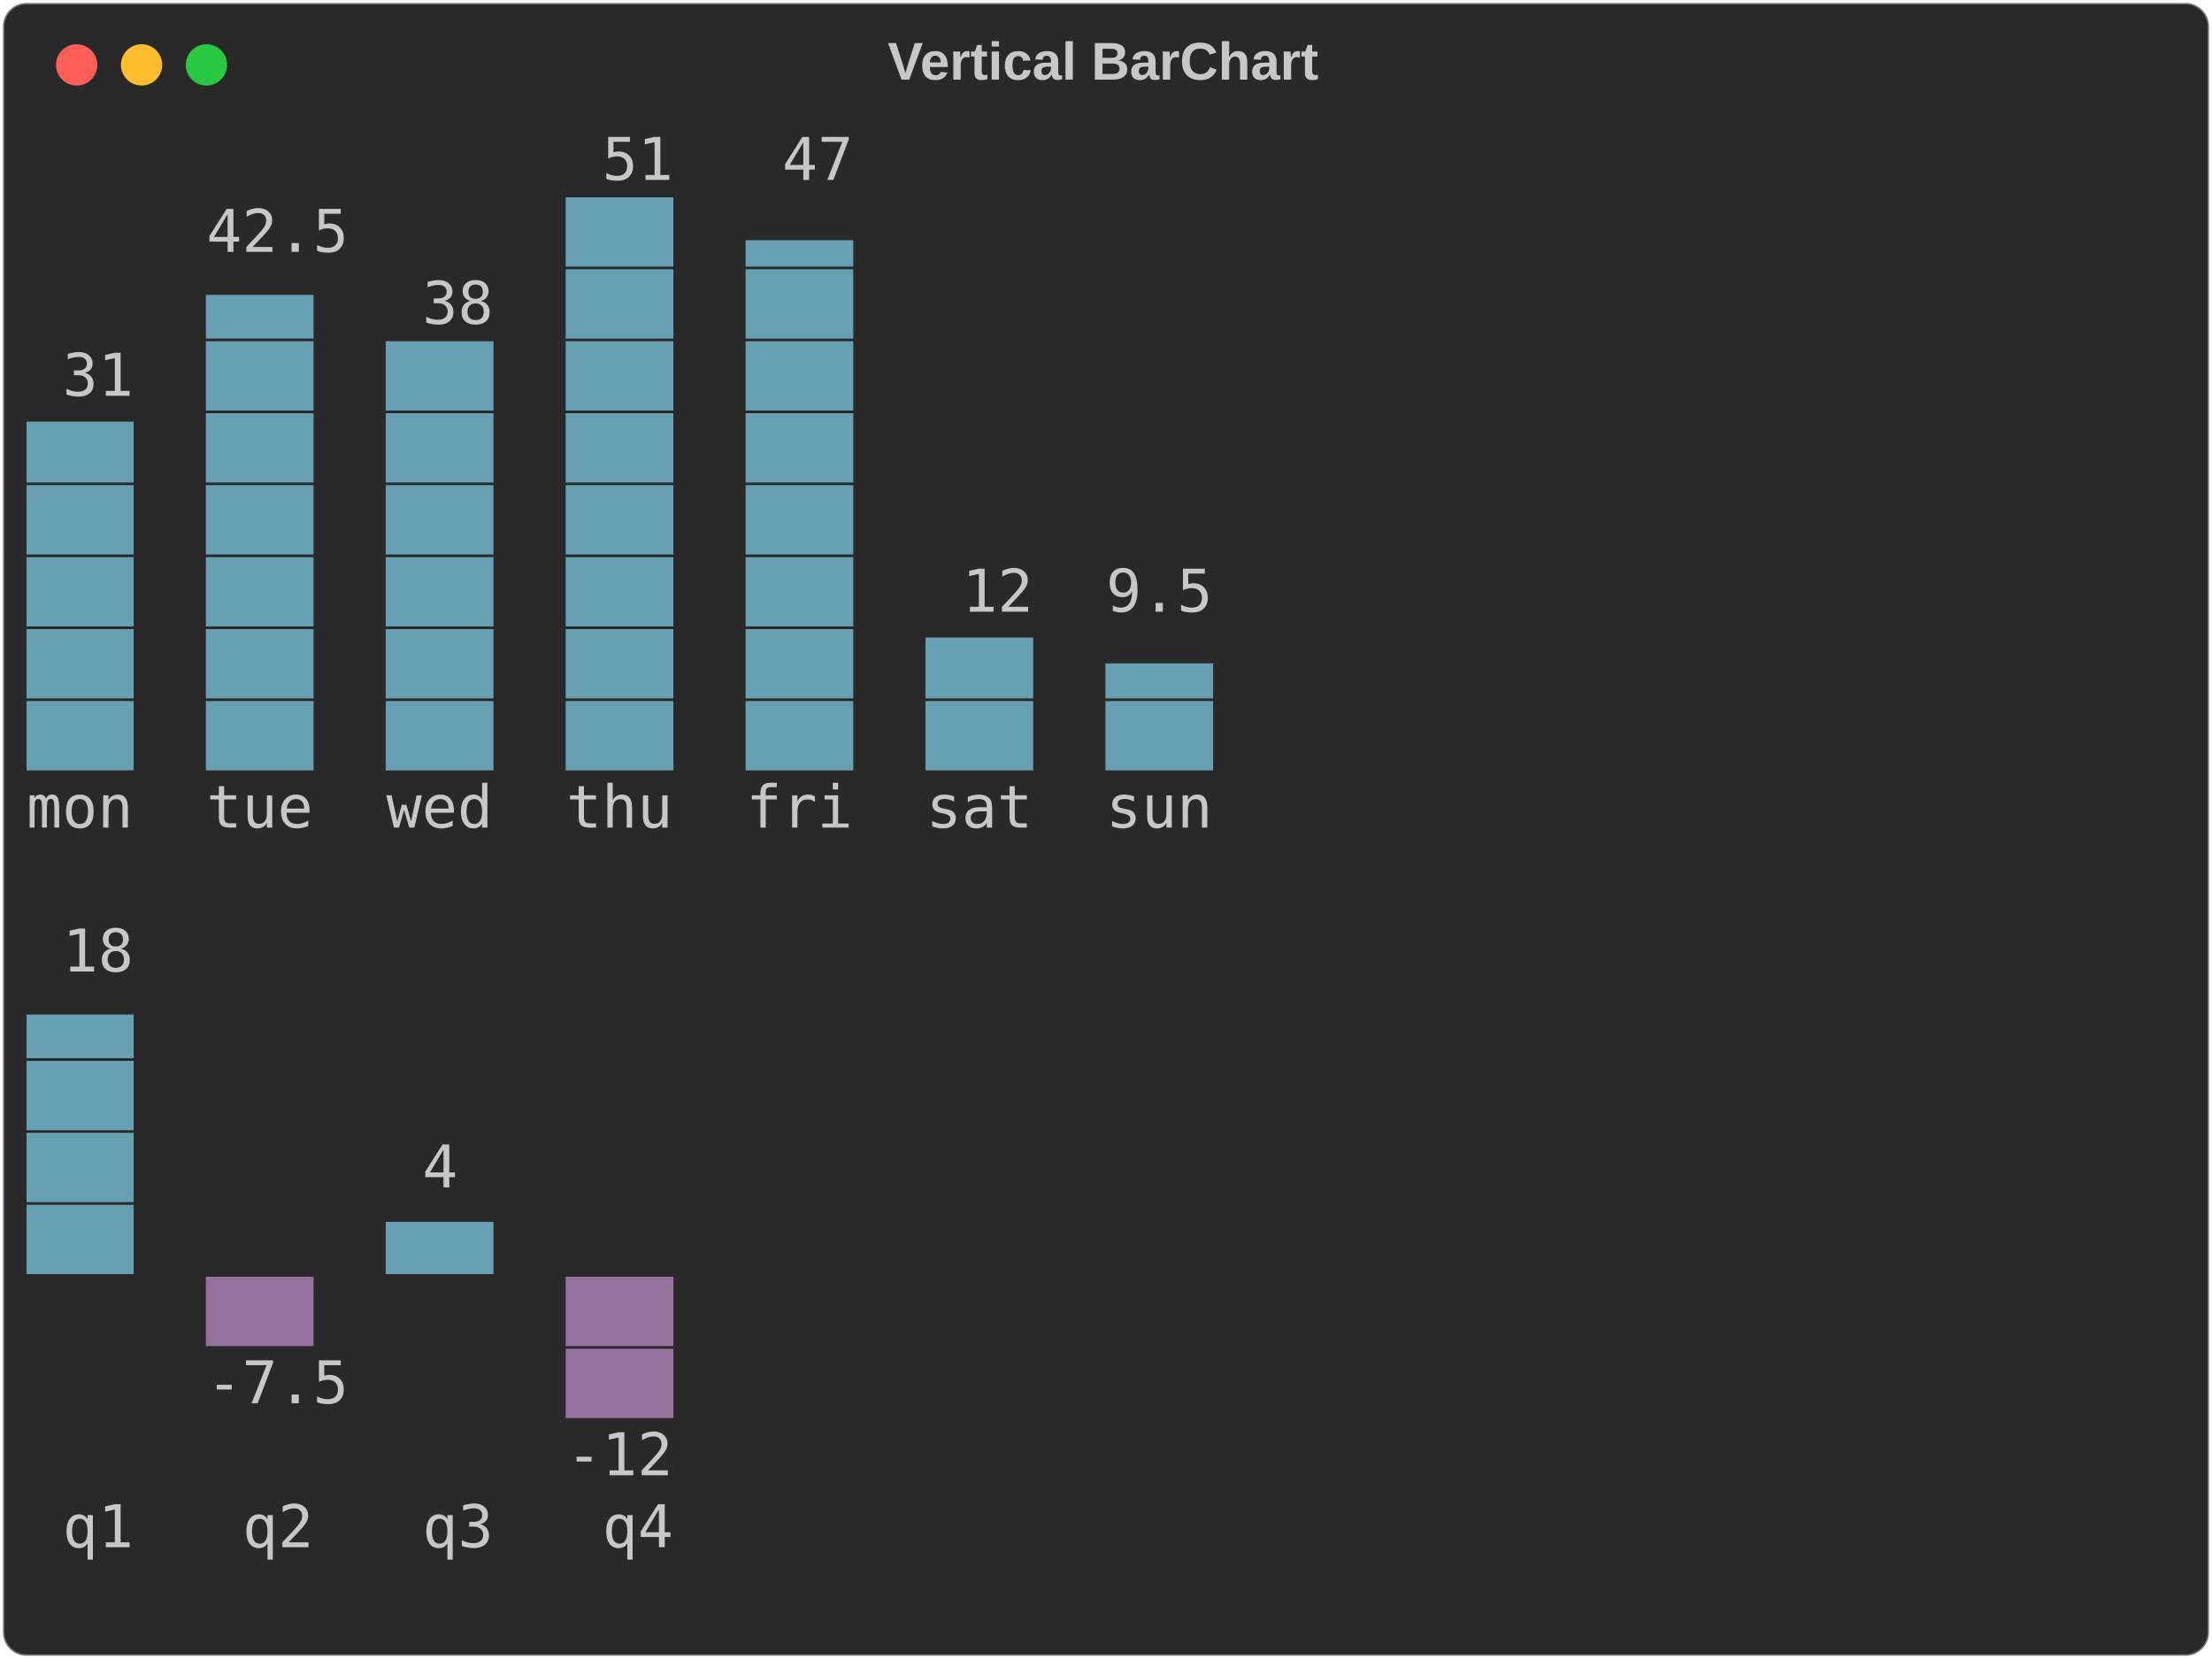
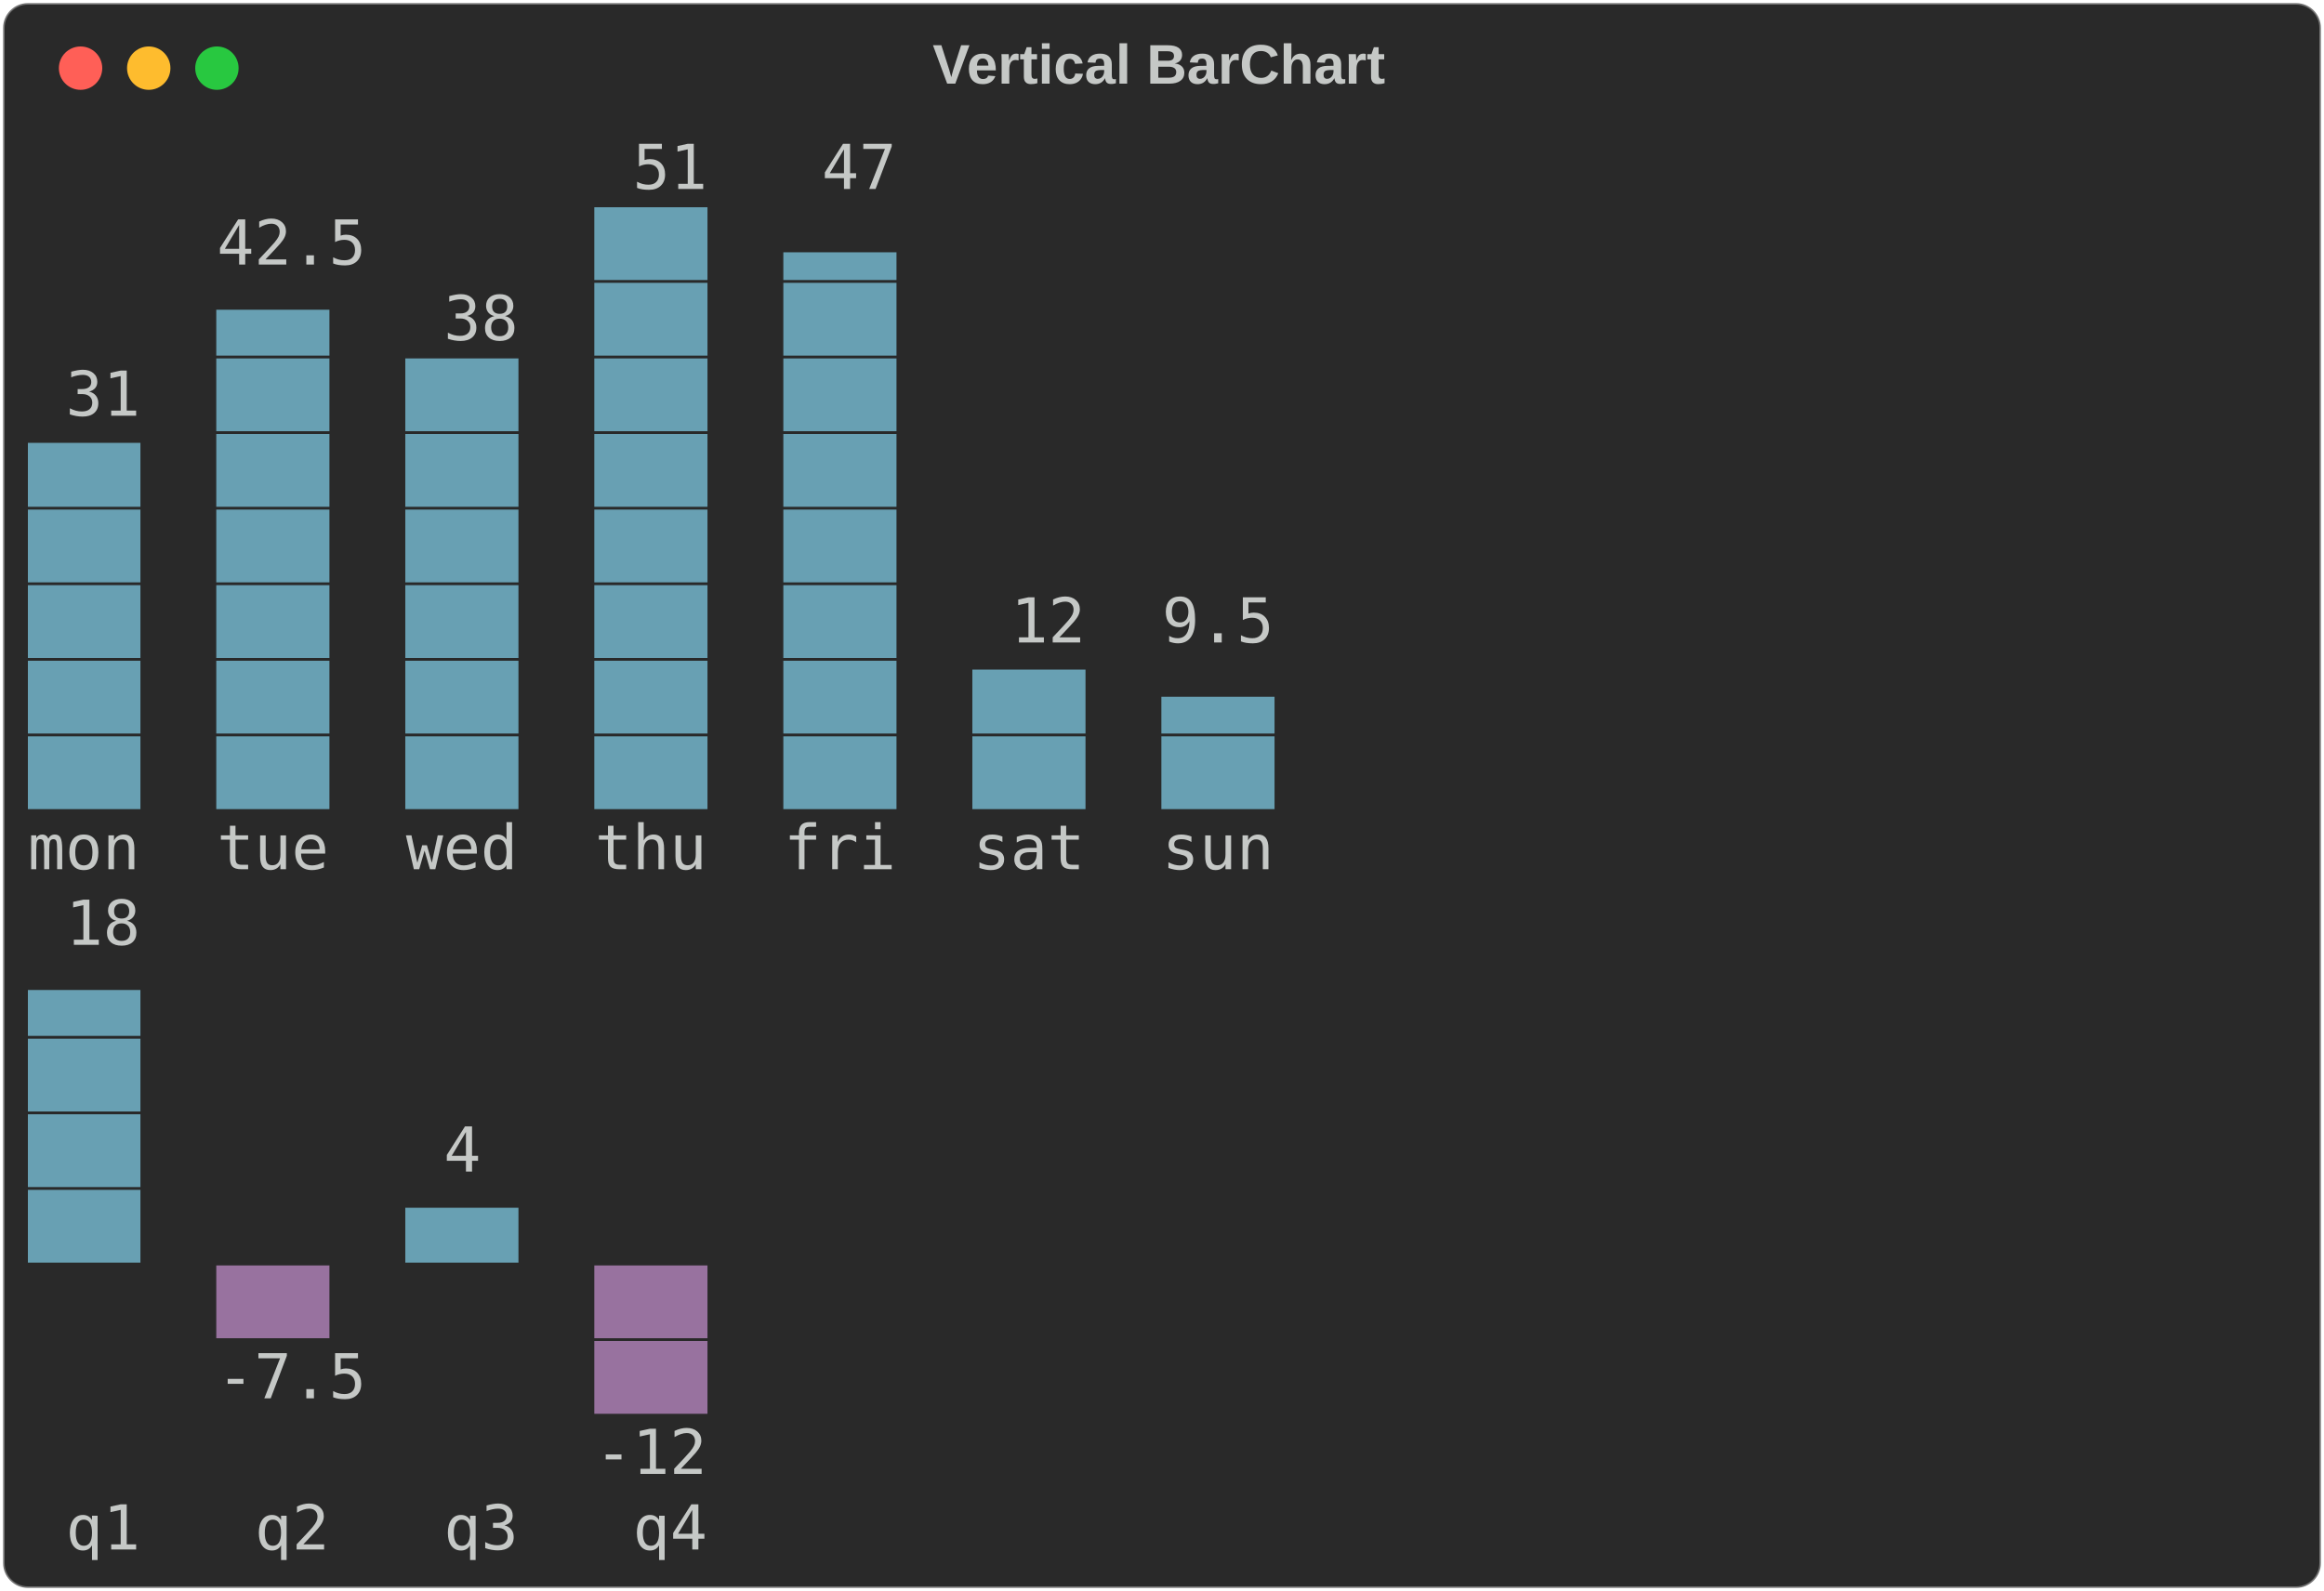
- <svg xmlns="http://www.w3.org/2000/svg" class="rich-terminal" viewBox="0 0 750 562.4">
+ <svg xmlns="http://www.w3.org/2000/svg" class="rich-terminal" viewBox="0 0 750 513.6">
  <style>

    @font-face {
        font-family: "Fira Code";
        src: local("FiraCode-Regular"),
                url("https://cdnjs.cloudflare.com/ajax/libs/firacode/6.2.0/woff2/FiraCode-Regular.woff2") format("woff2"),
                url("https://cdnjs.cloudflare.com/ajax/libs/firacode/6.2.0/woff/FiraCode-Regular.woff") format("woff");
        font-style: normal;
        font-weight: 400;
    }
    @font-face {
        font-family: "Fira Code";
        src: local("FiraCode-Bold"),
                url("https://cdnjs.cloudflare.com/ajax/libs/firacode/6.2.0/woff2/FiraCode-Bold.woff2") format("woff2"),
                url("https://cdnjs.cloudflare.com/ajax/libs/firacode/6.2.0/woff/FiraCode-Bold.woff") format("woff");
        font-style: bold;
        font-weight: 700;
    }

    .guide_charts-vertical-matrix {
        font-family: Fira Code, monospace;
        font-size: 20px;
        line-height: 24.4px;
        font-variant-east-asian: full-width;
    }

    .guide_charts-vertical-title {
        font-size: 18px;
        font-weight: bold;
        font-family: arial;
    }

    .guide_charts-vertical-r1 { fill: #c5c8c6 }
.guide_charts-vertical-r2 { fill: #68a0b3 }
.guide_charts-vertical-r3 { fill: #98729f }
    </style>
  <defs>
    <clipPath id="guide_charts-vertical-clip-terminal">
-       <rect x="0" y="0" width="731.0" height="511.4" />
+       <rect x="0" y="0" width="731.0" height="462.6" />
    </clipPath>
    <clipPath id="guide_charts-vertical-line-0">
      <rect x="0" y="1.5" width="732" height="24.65" />
    </clipPath>
    <clipPath id="guide_charts-vertical-line-1">
      <rect x="0" y="25.9" width="732" height="24.65" />
    </clipPath>
    <clipPath id="guide_charts-vertical-line-2">
      <rect x="0" y="50.3" width="732" height="24.65" />
    </clipPath>
    <clipPath id="guide_charts-vertical-line-3">
      <rect x="0" y="74.7" width="732" height="24.65" />
    </clipPath>
    <clipPath id="guide_charts-vertical-line-4">
      <rect x="0" y="99.1" width="732" height="24.65" />
    </clipPath>
    <clipPath id="guide_charts-vertical-line-5">
      <rect x="0" y="123.5" width="732" height="24.65" />
    </clipPath>
    <clipPath id="guide_charts-vertical-line-6">
      <rect x="0" y="147.9" width="732" height="24.65" />
    </clipPath>
    <clipPath id="guide_charts-vertical-line-7">
      <rect x="0" y="172.3" width="732" height="24.65" />
    </clipPath>
    <clipPath id="guide_charts-vertical-line-8">
      <rect x="0" y="196.7" width="732" height="24.65" />
    </clipPath>
    <clipPath id="guide_charts-vertical-line-9">
      <rect x="0" y="221.1" width="732" height="24.65" />
    </clipPath>
    <clipPath id="guide_charts-vertical-line-10">
      <rect x="0" y="245.5" width="732" height="24.65" />
    </clipPath>
    <clipPath id="guide_charts-vertical-line-11">
      <rect x="0" y="269.9" width="732" height="24.65" />
    </clipPath>
    <clipPath id="guide_charts-vertical-line-12">
      <rect x="0" y="294.3" width="732" height="24.65" />
    </clipPath>
    <clipPath id="guide_charts-vertical-line-13">
      <rect x="0" y="318.7" width="732" height="24.65" />
    </clipPath>
    <clipPath id="guide_charts-vertical-line-14">
      <rect x="0" y="343.1" width="732" height="24.65" />
    </clipPath>
    <clipPath id="guide_charts-vertical-line-15">
      <rect x="0" y="367.5" width="732" height="24.65" />
    </clipPath>
    <clipPath id="guide_charts-vertical-line-16">
      <rect x="0" y="391.9" width="732" height="24.65" />
    </clipPath>
    <clipPath id="guide_charts-vertical-line-17">
      <rect x="0" y="416.3" width="732" height="24.65" />
    </clipPath>
-     <clipPath id="guide_charts-vertical-line-18">
-       <rect x="0" y="440.7" width="732" height="24.65" />
-     </clipPath>
-     <clipPath id="guide_charts-vertical-line-19">
-       <rect x="0" y="465.1" width="732" height="24.65" />
-     </clipPath>
  </defs>
-   <rect fill="#292929" stroke="rgba(255,255,255,0.35)" stroke-width="1" x="1" y="1" width="748" height="560.4" rx="8" />
+   <rect fill="#292929" stroke="rgba(255,255,255,0.35)" stroke-width="1" x="1" y="1" width="748" height="511.6" rx="8" />
  <text class="guide_charts-vertical-title" fill="#c5c8c6" text-anchor="middle" x="374" y="27">Vertical BarChart</text>
  <g transform="translate(26,22)">
    <circle cx="0" cy="0" r="7" fill="#ff5f57" />
    <circle cx="22" cy="0" r="7" fill="#febc2e" />
    <circle cx="44" cy="0" r="7" fill="#28c840" />
  </g>
  <g transform="translate(9, 41)" clip-path="url(#guide_charts-vertical-clip-terminal)">
    <g class="guide_charts-vertical-matrix">
      <text class="guide_charts-vertical-r1" x="195.2" y="20" textLength="24.4" clip-path="url(#guide_charts-vertical-line-0)">51</text>
      <text class="guide_charts-vertical-r1" x="256.2" y="20" textLength="24.4" clip-path="url(#guide_charts-vertical-line-0)">47</text>
      <text class="guide_charts-vertical-r1" x="732" y="20" textLength="12.2" clip-path="url(#guide_charts-vertical-line-0)">
</text>
      <text class="guide_charts-vertical-r1" x="61" y="44.4" textLength="48.8" clip-path="url(#guide_charts-vertical-line-1)">42.5</text>
      <text class="guide_charts-vertical-r2" x="183" y="44.4" textLength="36.6" clip-path="url(#guide_charts-vertical-line-1)">███</text>
      <text class="guide_charts-vertical-r2" x="244" y="44.4" textLength="36.6" clip-path="url(#guide_charts-vertical-line-1)">▃▃▃</text>
      <text class="guide_charts-vertical-r1" x="732" y="44.4" textLength="12.2" clip-path="url(#guide_charts-vertical-line-1)">
</text>
      <text class="guide_charts-vertical-r2" x="61" y="68.8" textLength="36.6" clip-path="url(#guide_charts-vertical-line-2)">▅▅▅</text>
      <text class="guide_charts-vertical-r1" x="134.2" y="68.8" textLength="24.4" clip-path="url(#guide_charts-vertical-line-2)">38</text>
      <text class="guide_charts-vertical-r2" x="183" y="68.8" textLength="36.6" clip-path="url(#guide_charts-vertical-line-2)">███</text>
      <text class="guide_charts-vertical-r2" x="244" y="68.8" textLength="36.6" clip-path="url(#guide_charts-vertical-line-2)">███</text>
      <text class="guide_charts-vertical-r1" x="732" y="68.8" textLength="12.2" clip-path="url(#guide_charts-vertical-line-2)">
</text>
      <text class="guide_charts-vertical-r1" x="12.2" y="93.2" textLength="24.4" clip-path="url(#guide_charts-vertical-line-3)">31</text>
      <text class="guide_charts-vertical-r2" x="61" y="93.2" textLength="36.6" clip-path="url(#guide_charts-vertical-line-3)">███</text>
      <text class="guide_charts-vertical-r2" x="122" y="93.2" textLength="36.6" clip-path="url(#guide_charts-vertical-line-3)">███</text>
      <text class="guide_charts-vertical-r2" x="183" y="93.2" textLength="36.6" clip-path="url(#guide_charts-vertical-line-3)">███</text>
      <text class="guide_charts-vertical-r2" x="244" y="93.2" textLength="36.6" clip-path="url(#guide_charts-vertical-line-3)">███</text>
      <text class="guide_charts-vertical-r1" x="732" y="93.2" textLength="12.2" clip-path="url(#guide_charts-vertical-line-3)">
</text>
      <text class="guide_charts-vertical-r2" x="0" y="117.6" textLength="36.6" clip-path="url(#guide_charts-vertical-line-4)">▇▇▇</text>
      <text class="guide_charts-vertical-r2" x="61" y="117.6" textLength="36.6" clip-path="url(#guide_charts-vertical-line-4)">███</text>
      <text class="guide_charts-vertical-r2" x="122" y="117.6" textLength="36.6" clip-path="url(#guide_charts-vertical-line-4)">███</text>
      <text class="guide_charts-vertical-r2" x="183" y="117.6" textLength="36.6" clip-path="url(#guide_charts-vertical-line-4)">███</text>
      <text class="guide_charts-vertical-r2" x="244" y="117.6" textLength="36.6" clip-path="url(#guide_charts-vertical-line-4)">███</text>
      <text class="guide_charts-vertical-r1" x="732" y="117.6" textLength="12.2" clip-path="url(#guide_charts-vertical-line-4)">
</text>
      <text class="guide_charts-vertical-r2" x="0" y="142" textLength="36.6" clip-path="url(#guide_charts-vertical-line-5)">███</text>
      <text class="guide_charts-vertical-r2" x="61" y="142" textLength="36.6" clip-path="url(#guide_charts-vertical-line-5)">███</text>
      <text class="guide_charts-vertical-r2" x="122" y="142" textLength="36.6" clip-path="url(#guide_charts-vertical-line-5)">███</text>
      <text class="guide_charts-vertical-r2" x="183" y="142" textLength="36.6" clip-path="url(#guide_charts-vertical-line-5)">███</text>
      <text class="guide_charts-vertical-r2" x="244" y="142" textLength="36.6" clip-path="url(#guide_charts-vertical-line-5)">███</text>
      <text class="guide_charts-vertical-r1" x="732" y="142" textLength="12.2" clip-path="url(#guide_charts-vertical-line-5)">
</text>
      <text class="guide_charts-vertical-r2" x="0" y="166.4" textLength="36.6" clip-path="url(#guide_charts-vertical-line-6)">███</text>
      <text class="guide_charts-vertical-r2" x="61" y="166.4" textLength="36.6" clip-path="url(#guide_charts-vertical-line-6)">███</text>
      <text class="guide_charts-vertical-r2" x="122" y="166.4" textLength="36.6" clip-path="url(#guide_charts-vertical-line-6)">███</text>
      <text class="guide_charts-vertical-r2" x="183" y="166.4" textLength="36.6" clip-path="url(#guide_charts-vertical-line-6)">███</text>
      <text class="guide_charts-vertical-r2" x="244" y="166.4" textLength="36.6" clip-path="url(#guide_charts-vertical-line-6)">███</text>
      <text class="guide_charts-vertical-r1" x="317.2" y="166.4" textLength="24.4" clip-path="url(#guide_charts-vertical-line-6)">12</text>
      <text class="guide_charts-vertical-r1" x="366" y="166.4" textLength="36.6" clip-path="url(#guide_charts-vertical-line-6)">9.5</text>
      <text class="guide_charts-vertical-r1" x="732" y="166.4" textLength="12.2" clip-path="url(#guide_charts-vertical-line-6)">
</text>
      <text class="guide_charts-vertical-r2" x="0" y="190.8" textLength="36.6" clip-path="url(#guide_charts-vertical-line-7)">███</text>
      <text class="guide_charts-vertical-r2" x="61" y="190.8" textLength="36.6" clip-path="url(#guide_charts-vertical-line-7)">███</text>
      <text class="guide_charts-vertical-r2" x="122" y="190.8" textLength="36.6" clip-path="url(#guide_charts-vertical-line-7)">███</text>
      <text class="guide_charts-vertical-r2" x="183" y="190.8" textLength="36.6" clip-path="url(#guide_charts-vertical-line-7)">███</text>
      <text class="guide_charts-vertical-r2" x="244" y="190.8" textLength="36.6" clip-path="url(#guide_charts-vertical-line-7)">███</text>
      <text class="guide_charts-vertical-r2" x="305" y="190.8" textLength="36.6" clip-path="url(#guide_charts-vertical-line-7)">▇▇▇</text>
      <text class="guide_charts-vertical-r2" x="366" y="190.8" textLength="36.6" clip-path="url(#guide_charts-vertical-line-7)">▄▄▄</text>
      <text class="guide_charts-vertical-r1" x="732" y="190.8" textLength="12.2" clip-path="url(#guide_charts-vertical-line-7)">
</text>
      <text class="guide_charts-vertical-r2" x="0" y="215.2" textLength="36.6" clip-path="url(#guide_charts-vertical-line-8)">███</text>
      <text class="guide_charts-vertical-r2" x="61" y="215.2" textLength="36.6" clip-path="url(#guide_charts-vertical-line-8)">███</text>
      <text class="guide_charts-vertical-r2" x="122" y="215.2" textLength="36.6" clip-path="url(#guide_charts-vertical-line-8)">███</text>
      <text class="guide_charts-vertical-r2" x="183" y="215.2" textLength="36.6" clip-path="url(#guide_charts-vertical-line-8)">███</text>
      <text class="guide_charts-vertical-r2" x="244" y="215.2" textLength="36.6" clip-path="url(#guide_charts-vertical-line-8)">███</text>
      <text class="guide_charts-vertical-r2" x="305" y="215.2" textLength="36.6" clip-path="url(#guide_charts-vertical-line-8)">███</text>
      <text class="guide_charts-vertical-r2" x="366" y="215.2" textLength="36.6" clip-path="url(#guide_charts-vertical-line-8)">███</text>
      <text class="guide_charts-vertical-r1" x="732" y="215.2" textLength="12.2" clip-path="url(#guide_charts-vertical-line-8)">
</text>
      <text class="guide_charts-vertical-r1" x="0" y="239.6" textLength="36.6" clip-path="url(#guide_charts-vertical-line-9)">mon</text>
      <text class="guide_charts-vertical-r1" x="61" y="239.6" textLength="36.6" clip-path="url(#guide_charts-vertical-line-9)">tue</text>
      <text class="guide_charts-vertical-r1" x="122" y="239.6" textLength="36.6" clip-path="url(#guide_charts-vertical-line-9)">wed</text>
      <text class="guide_charts-vertical-r1" x="183" y="239.6" textLength="36.6" clip-path="url(#guide_charts-vertical-line-9)">thu</text>
      <text class="guide_charts-vertical-r1" x="244" y="239.6" textLength="36.6" clip-path="url(#guide_charts-vertical-line-9)">fri</text>
      <text class="guide_charts-vertical-r1" x="305" y="239.6" textLength="36.6" clip-path="url(#guide_charts-vertical-line-9)">sat</text>
      <text class="guide_charts-vertical-r1" x="366" y="239.6" textLength="36.6" clip-path="url(#guide_charts-vertical-line-9)">sun</text>
      <text class="guide_charts-vertical-r1" x="732" y="239.6" textLength="12.2" clip-path="url(#guide_charts-vertical-line-9)">
</text>
+       <text class="guide_charts-vertical-r1" x="12.2" y="264" textLength="24.4" clip-path="url(#guide_charts-vertical-line-10)">18</text>
      <text class="guide_charts-vertical-r1" x="732" y="264" textLength="12.2" clip-path="url(#guide_charts-vertical-line-10)">
</text>
-       <text class="guide_charts-vertical-r1" x="12.2" y="288.4" textLength="24.4" clip-path="url(#guide_charts-vertical-line-11)">18</text>
+       <text class="guide_charts-vertical-r2" x="0" y="288.4" textLength="36.6" clip-path="url(#guide_charts-vertical-line-11)">▅▅▅</text>
      <text class="guide_charts-vertical-r1" x="732" y="288.4" textLength="12.2" clip-path="url(#guide_charts-vertical-line-11)">
</text>
-       <text class="guide_charts-vertical-r2" x="0" y="312.8" textLength="36.6" clip-path="url(#guide_charts-vertical-line-12)">▅▅▅</text>
+       <text class="guide_charts-vertical-r2" x="0" y="312.8" textLength="36.6" clip-path="url(#guide_charts-vertical-line-12)">███</text>
      <text class="guide_charts-vertical-r1" x="732" y="312.8" textLength="12.2" clip-path="url(#guide_charts-vertical-line-12)">
</text>
      <text class="guide_charts-vertical-r2" x="0" y="337.2" textLength="36.6" clip-path="url(#guide_charts-vertical-line-13)">███</text>
+       <text class="guide_charts-vertical-r1" x="134.2" y="337.2" textLength="12.2" clip-path="url(#guide_charts-vertical-line-13)">4</text>
      <text class="guide_charts-vertical-r1" x="732" y="337.2" textLength="12.2" clip-path="url(#guide_charts-vertical-line-13)">
</text>
      <text class="guide_charts-vertical-r2" x="0" y="361.6" textLength="36.6" clip-path="url(#guide_charts-vertical-line-14)">███</text>
-       <text class="guide_charts-vertical-r1" x="134.2" y="361.6" textLength="12.2" clip-path="url(#guide_charts-vertical-line-14)">4</text>
+       <text class="guide_charts-vertical-r2" x="122" y="361.6" textLength="36.6" clip-path="url(#guide_charts-vertical-line-14)">▆▆▆</text>
      <text class="guide_charts-vertical-r1" x="732" y="361.6" textLength="12.2" clip-path="url(#guide_charts-vertical-line-14)">
</text>
-       <text class="guide_charts-vertical-r2" x="0" y="386" textLength="36.6" clip-path="url(#guide_charts-vertical-line-15)">███</text>
-       <text class="guide_charts-vertical-r2" x="122" y="386" textLength="36.6" clip-path="url(#guide_charts-vertical-line-15)">▆▆▆</text>
+       <text class="guide_charts-vertical-r3" x="61" y="386" textLength="36.6" clip-path="url(#guide_charts-vertical-line-15)">███</text>
+       <text class="guide_charts-vertical-r3" x="183" y="386" textLength="36.6" clip-path="url(#guide_charts-vertical-line-15)">███</text>
      <text class="guide_charts-vertical-r1" x="732" y="386" textLength="12.2" clip-path="url(#guide_charts-vertical-line-15)">
</text>
-       <text class="guide_charts-vertical-r3" x="61" y="410.4" textLength="36.6" clip-path="url(#guide_charts-vertical-line-16)">███</text>
+       <text class="guide_charts-vertical-r1" x="61" y="410.4" textLength="48.8" clip-path="url(#guide_charts-vertical-line-16)">-7.5</text>
      <text class="guide_charts-vertical-r3" x="183" y="410.4" textLength="36.6" clip-path="url(#guide_charts-vertical-line-16)">███</text>
      <text class="guide_charts-vertical-r1" x="732" y="410.4" textLength="12.2" clip-path="url(#guide_charts-vertical-line-16)">
</text>
-       <text class="guide_charts-vertical-r1" x="61" y="434.8" textLength="48.8" clip-path="url(#guide_charts-vertical-line-17)">-7.5</text>
-       <text class="guide_charts-vertical-r3" x="183" y="434.8" textLength="36.6" clip-path="url(#guide_charts-vertical-line-17)">███</text>
+       <text class="guide_charts-vertical-r1" x="183" y="434.8" textLength="36.6" clip-path="url(#guide_charts-vertical-line-17)">-12</text>
      <text class="guide_charts-vertical-r1" x="732" y="434.8" textLength="12.2" clip-path="url(#guide_charts-vertical-line-17)">
</text>
-       <text class="guide_charts-vertical-r1" x="183" y="459.2" textLength="36.6" clip-path="url(#guide_charts-vertical-line-18)">-12</text>
+       <text class="guide_charts-vertical-r1" x="12.2" y="459.2" textLength="24.4" clip-path="url(#guide_charts-vertical-line-18)">q1</text>
+       <text class="guide_charts-vertical-r1" x="73.2" y="459.2" textLength="24.4" clip-path="url(#guide_charts-vertical-line-18)">q2</text>
+       <text class="guide_charts-vertical-r1" x="134.2" y="459.2" textLength="24.4" clip-path="url(#guide_charts-vertical-line-18)">q3</text>
+       <text class="guide_charts-vertical-r1" x="195.2" y="459.2" textLength="24.4" clip-path="url(#guide_charts-vertical-line-18)">q4</text>
      <text class="guide_charts-vertical-r1" x="732" y="459.2" textLength="12.2" clip-path="url(#guide_charts-vertical-line-18)">
- </text>
-       <text class="guide_charts-vertical-r1" x="12.2" y="483.6" textLength="24.4" clip-path="url(#guide_charts-vertical-line-19)">q1</text>
-       <text class="guide_charts-vertical-r1" x="73.2" y="483.6" textLength="24.4" clip-path="url(#guide_charts-vertical-line-19)">q2</text>
-       <text class="guide_charts-vertical-r1" x="134.2" y="483.6" textLength="24.4" clip-path="url(#guide_charts-vertical-line-19)">q3</text>
-       <text class="guide_charts-vertical-r1" x="195.2" y="483.6" textLength="24.4" clip-path="url(#guide_charts-vertical-line-19)">q4</text>
-       <text class="guide_charts-vertical-r1" x="732" y="483.6" textLength="12.2" clip-path="url(#guide_charts-vertical-line-19)">
- </text>
-       <text class="guide_charts-vertical-r1" x="732" y="508" textLength="12.2" clip-path="url(#guide_charts-vertical-line-20)">
</text>
    </g>
  </g>
</svg>
